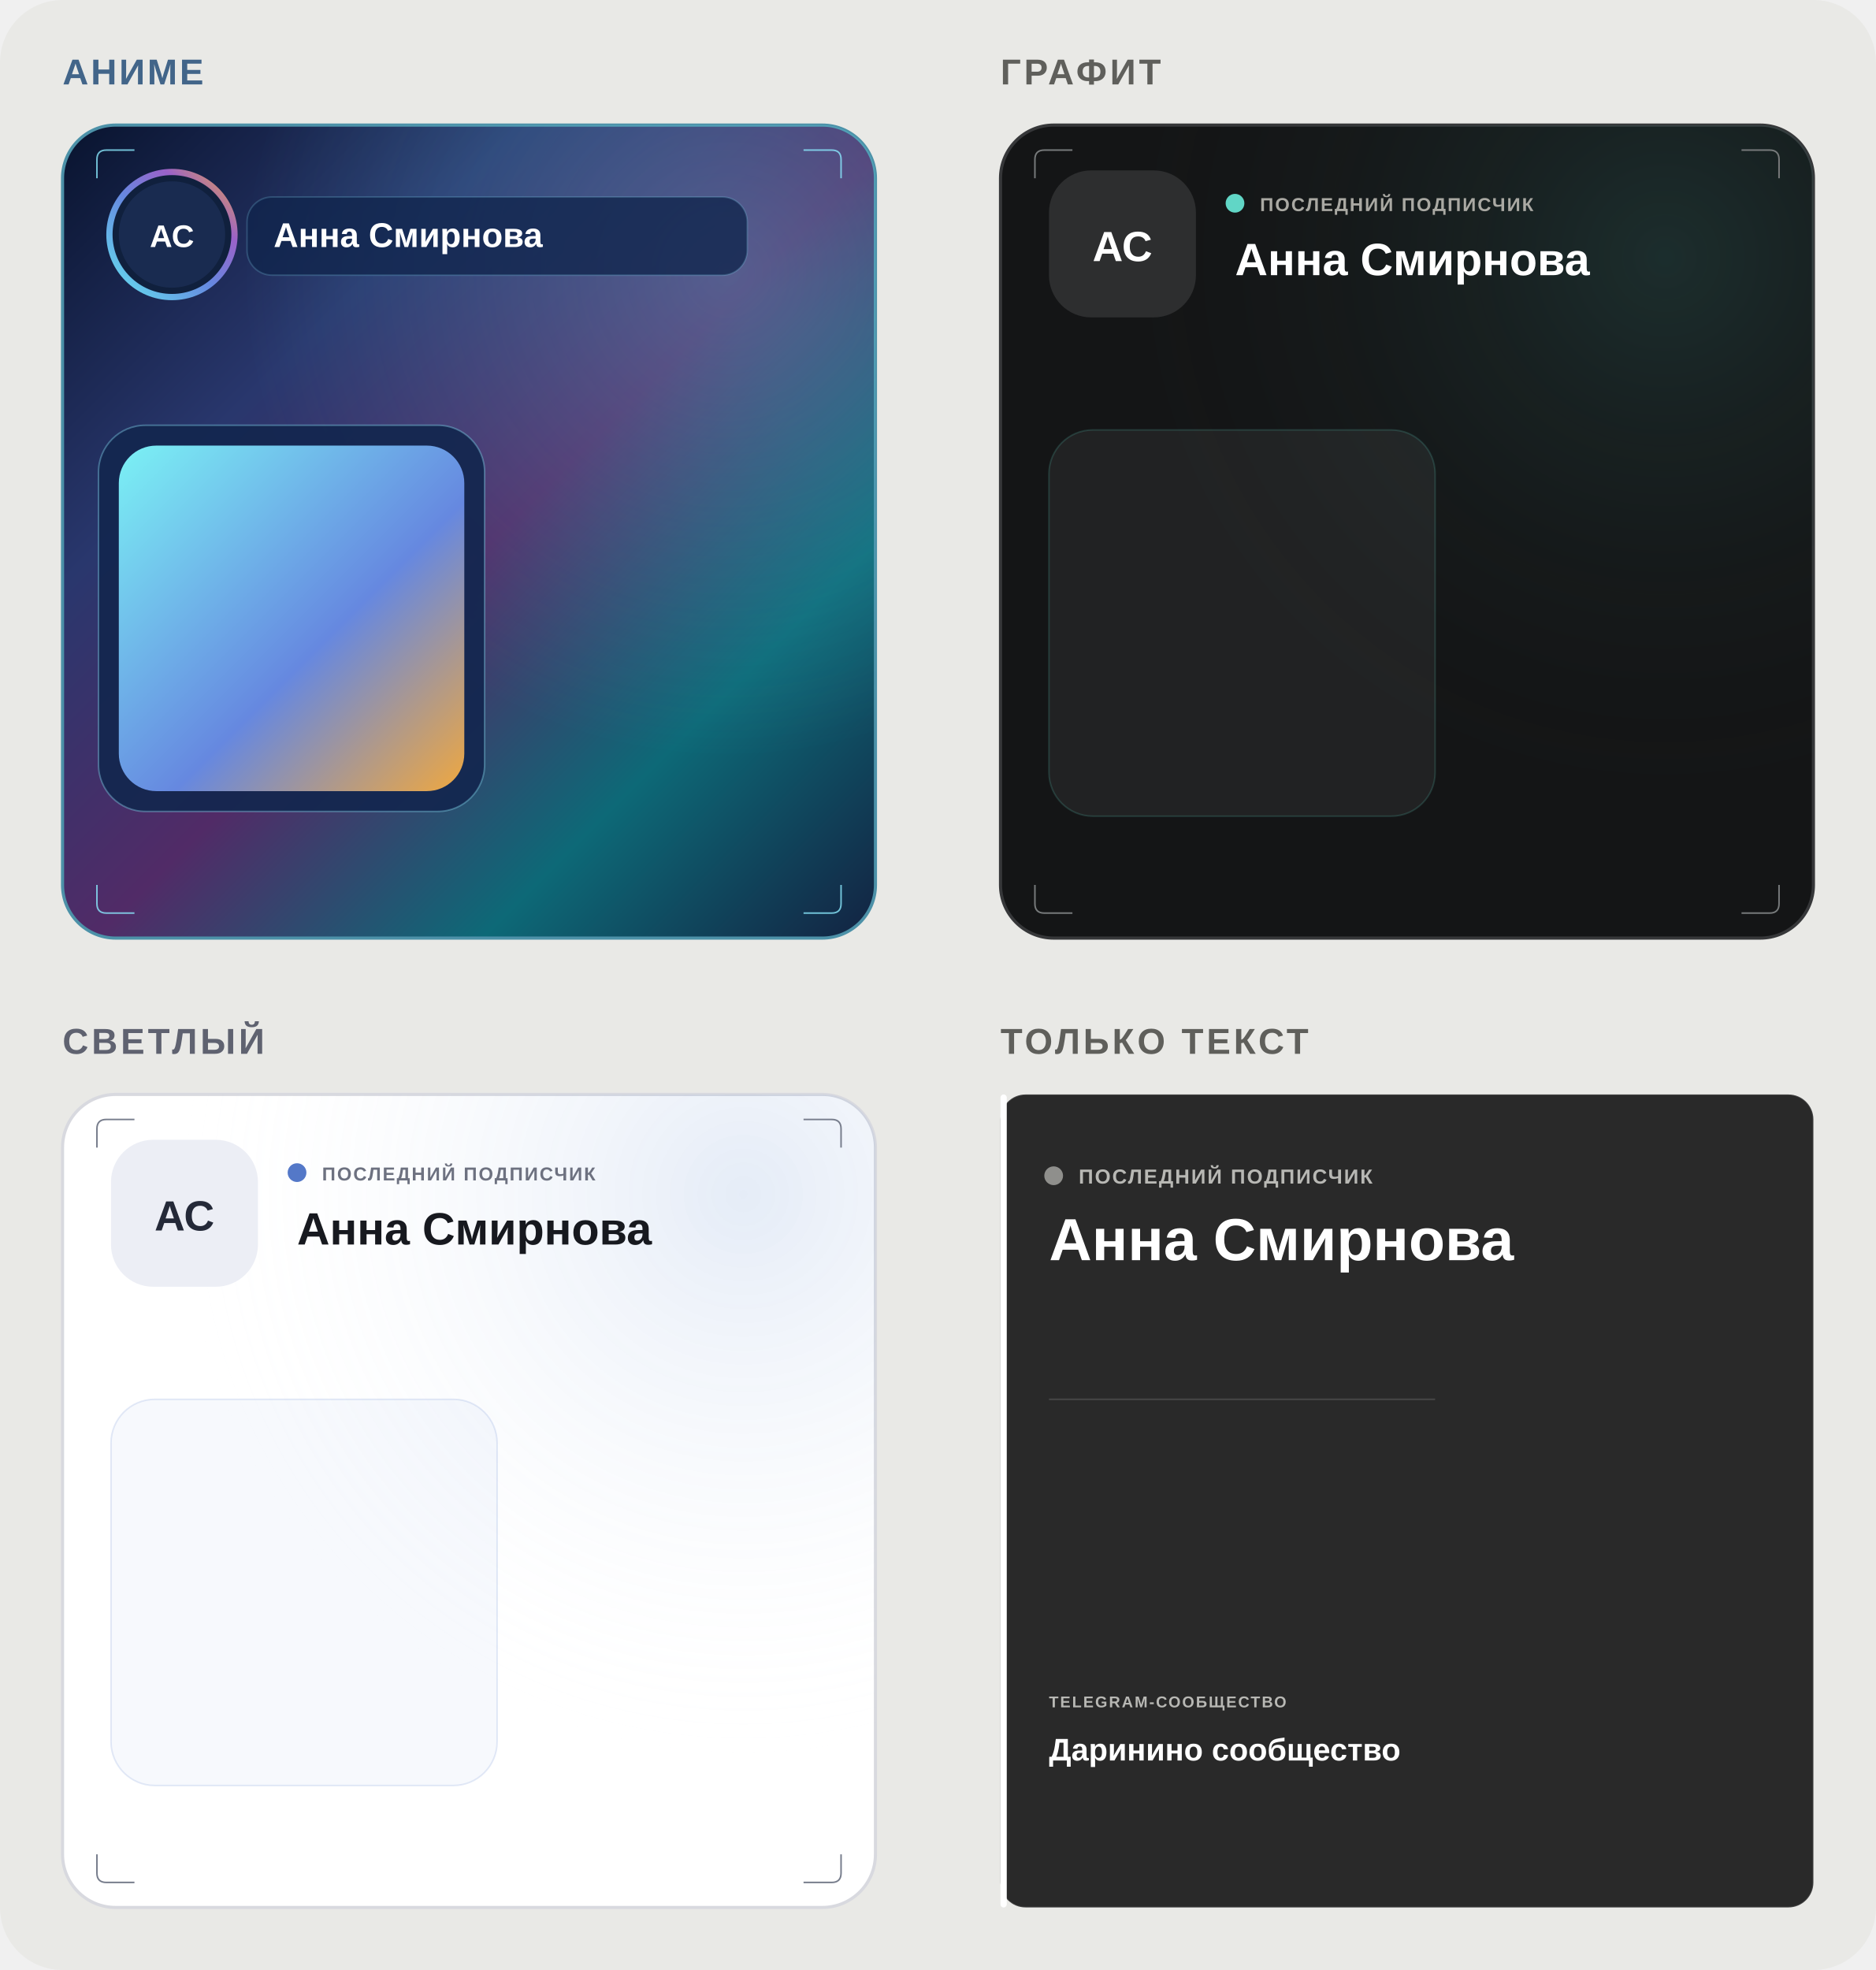
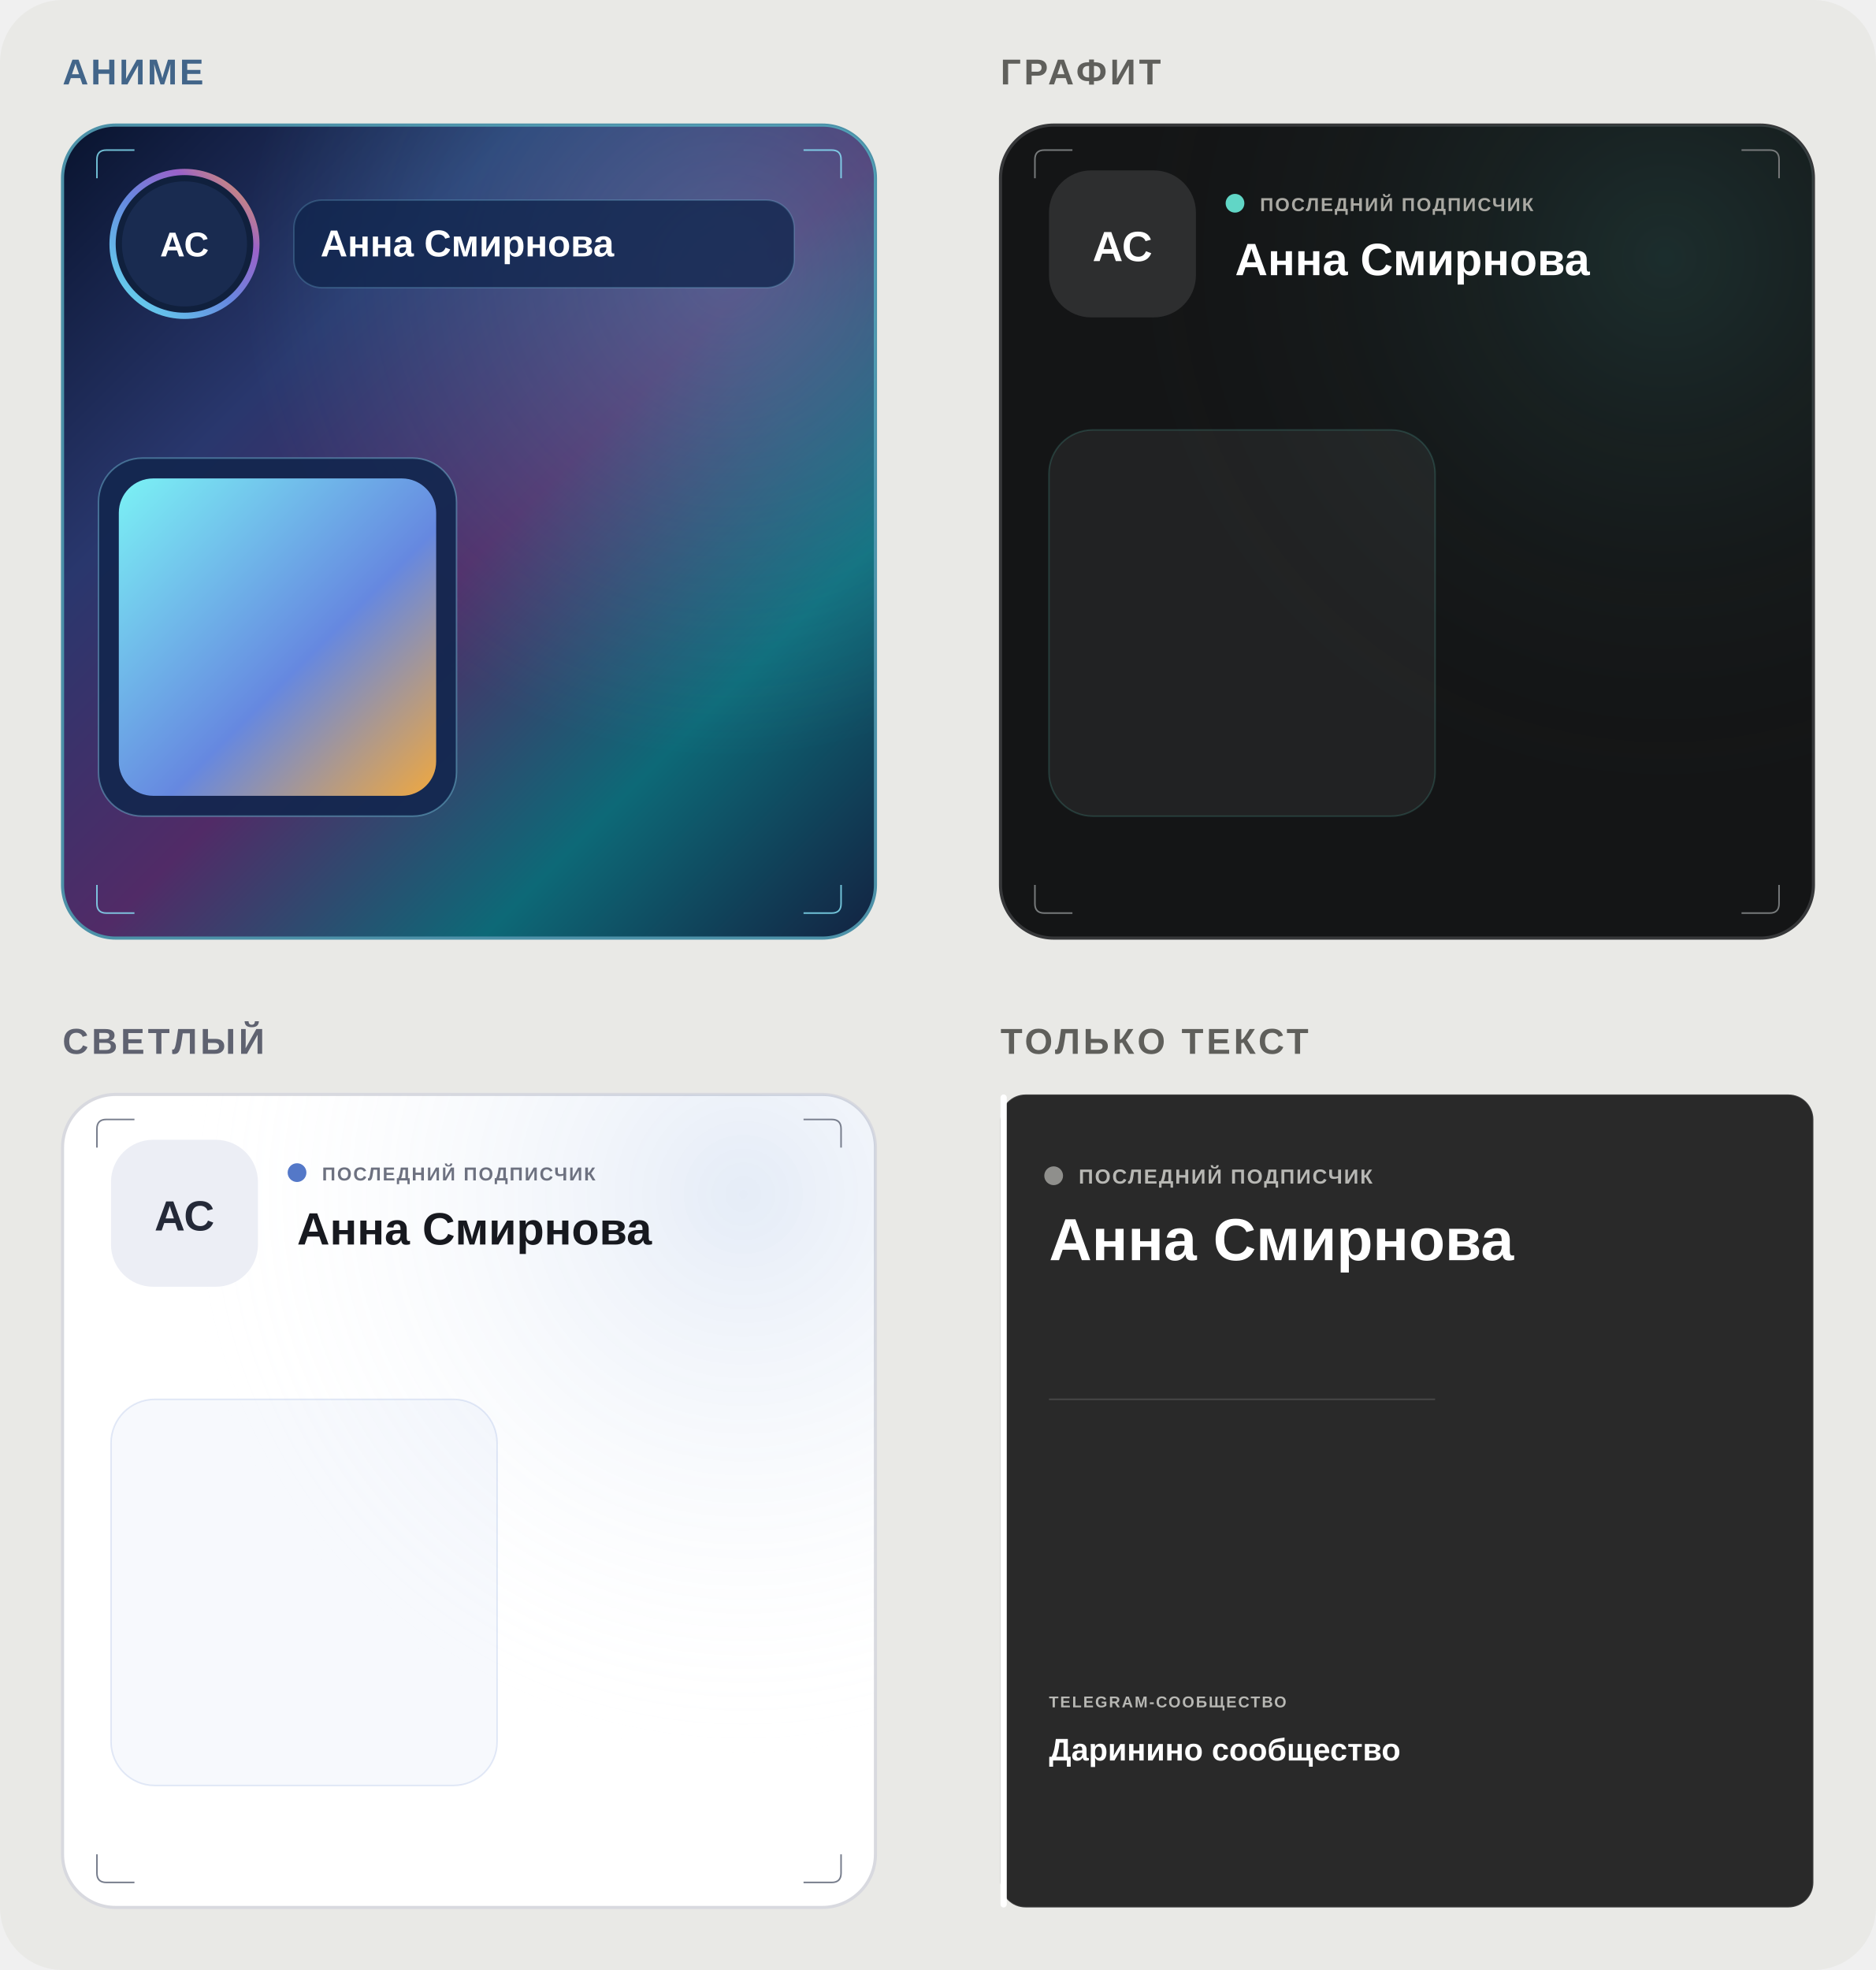
<svg xmlns="http://www.w3.org/2000/svg" width="1200" height="1260" viewBox="0 0 1200 1260">
  <defs>
    <linearGradient id="animeBg" x1="0" y1="0" x2="1" y2="1">
      <stop offset="0" stop-color="#09142f" />
      <stop offset="0.28" stop-color="#29376d" />
      <stop offset="0.52" stop-color="#512b67" />
      <stop offset="0.76" stop-color="#0d6977" />
      <stop offset="1" stop-color="#132342" />
    </linearGradient>
    <radialGradient id="animeGlow" cx="82%" cy="18%" r="60%">
      <stop offset="0" stop-color="#6cebff" stop-opacity="0.26" />
      <stop offset="1" stop-color="#6cebff" stop-opacity="0" />
    </radialGradient>
    <linearGradient id="avatarRing" x1="0" y1="1" x2="1" y2="0">
      <stop offset="0" stop-color="#64e8f1" />
      <stop offset="0.46" stop-color="#6688e0" />
      <stop offset="0.72" stop-color="#9a62c9" />
      <stop offset="1" stop-color="#f0a83f" />
    </linearGradient>
    <linearGradient id="qrFrame" x1="0" y1="0" x2="1" y2="1">
      <stop offset="0" stop-color="#7bf2f5" />
      <stop offset="0.58" stop-color="#6688e0" />
      <stop offset="1" stop-color="#f0a83f" />
    </linearGradient>
    <radialGradient id="graphiteGlow" cx="82%" cy="16%" r="70%">
      <stop offset="0" stop-color="#409e97" stop-opacity="0.18" />
      <stop offset="1" stop-color="#141516" stop-opacity="0" />
    </radialGradient>
    <radialGradient id="paperGlow" cx="84%" cy="12%" r="70%">
      <stop offset="0" stop-color="#5b88cd" stop-opacity="0.16" />
      <stop offset="1" stop-color="#ffffff" stop-opacity="0" />
    </radialGradient>
  </defs>
  <rect width="1200" height="1260" rx="40" fill="#e9e9e6" />
  <g font-family="Segoe UI, Arial, sans-serif">
    <text x="40" y="54" fill="#426589" font-size="23" font-weight="700" letter-spacing="1.5">АНИМЕ</text>
    <g transform="translate(40 80)">
      <rect width="520" height="520" rx="34" fill="url(#animeBg)" stroke="#4c91a8" stroke-width="2" />
      <rect width="520" height="520" rx="34" fill="url(#animeGlow)" />
      <path d="M22 34V22Q22 16 28 16H46M498 34V22Q498 16 492 16H474M22 486V498Q22 504 28 504H46M498 486V498Q498 504 492 504H474" fill="none" stroke="#8cecff" stroke-opacity="0.78" />
-       <circle cx="70" cy="70" r="42" fill="url(#avatarRing)" />
-       <circle cx="70" cy="70" r="36" fill="#192b50" stroke="#10203d" stroke-width="4" />
-       <text x="70" y="78" text-anchor="middle" fill="#fff" font-size="20" font-weight="700">АС</text>
-       <rect x="118" y="46" width="320" height="50" rx="16" fill="#10254c" fill-opacity="0.78" stroke="#8ee8ff" stroke-opacity="0.2" />
-       <text x="135" y="78" fill="#fff" font-size="22" font-weight="720">Анна Смирнова</text>
-       <rect x="23" y="192" width="247" height="247" rx="30" fill="#13264e" fill-opacity="0.92" stroke="#8febff" stroke-opacity="0.35" />
-       <rect x="36" y="205" width="221" height="221" rx="24" fill="url(#qrFrame)" />
+       <circle cx="78" cy="76" r="48" fill="url(#avatarRing)" />
+       <circle cx="78" cy="76" r="42" fill="#192b50" stroke="#10203d" stroke-width="4" />
+       <text x="78" y="84" text-anchor="middle" fill="#fff" font-size="22" font-weight="700">АС</text>
+       <rect x="148" y="48" width="320" height="56" rx="18" fill="#10254c" fill-opacity="0.78" stroke="#8ee8ff" stroke-opacity="0.2" />
+       <text x="165" y="84" fill="#fff" font-size="24" font-weight="720">Анна Смирнова</text>
+       <rect x="23" y="213" width="229" height="229" rx="28" fill="#13264e" fill-opacity="0.92" stroke="#8febff" stroke-opacity="0.35" />
+       <rect x="36" y="226" width="203" height="203" rx="22" fill="url(#qrFrame)" />
    </g>
    <text x="640" y="54" fill="#5f5f5b" font-size="23" font-weight="650" letter-spacing="2">ГРАФИТ</text>
    <g transform="translate(640 80)">
      <rect width="520" height="520" rx="34" fill="#141516" stroke="#363739" stroke-width="2" />
      <rect width="520" height="520" rx="34" fill="url(#graphiteGlow)" />
      <path d="M22 34V22Q22 16 28 16H46M498 34V22Q498 16 492 16H474M22 486V498Q22 504 28 504H46M498 486V498Q498 504 492 504H474" fill="none" stroke="#777a7b" />
      <rect x="31" y="29" width="94" height="94" rx="27" fill="#2d2e2f" />
      <text x="78" y="87" text-anchor="middle" fill="#fff" font-size="27" font-weight="700">АС</text>
      <circle cx="150" cy="50" r="6" fill="#61d6c6" />
      <text x="166" y="55" fill="#aaa9a3" font-size="12" font-weight="600" letter-spacing="1">ПОСЛЕДНИЙ ПОДПИСЧИК</text>
      <text x="150" y="96" fill="#fff" font-size="29" font-weight="650">Анна Смирнова</text>
      <rect x="31" y="195" width="247" height="247" rx="28" fill="#fff" fill-opacity="0.055" stroke="#61d6c6" stroke-opacity="0.18" />
    </g>
    <text x="40" y="674" fill="#5f6270" font-size="23" font-weight="650" letter-spacing="2">СВЕТЛЫЙ</text>
    <g transform="translate(40 700)">
      <rect width="520" height="520" rx="34" fill="#fff" stroke="#d8d9df" stroke-width="2" />
      <rect width="520" height="520" rx="34" fill="url(#paperGlow)" />
      <path d="M22 34V22Q22 16 28 16H46M498 34V22Q498 16 492 16H474M22 486V498Q22 504 28 504H46M498 486V498Q498 504 492 504H474" fill="none" stroke="#777d8c" />
      <rect x="31" y="29" width="94" height="94" rx="27" fill="#eceef5" />
      <text x="78" y="87" text-anchor="middle" fill="#242938" font-size="27" font-weight="700">АС</text>
      <circle cx="150" cy="50" r="6" fill="#5478c8" />
      <text x="166" y="55" fill="#6d7180" font-size="12" font-weight="600" letter-spacing="1">ПОСЛЕДНИЙ ПОДПИСЧИК</text>
      <text x="150" y="96" fill="#17191f" font-size="29" font-weight="650">Анна Смирнова</text>
      <rect x="31" y="195" width="247" height="247" rx="28" fill="#5478c8" fill-opacity="0.05" stroke="#5478c8" stroke-opacity="0.16" />
    </g>
    <text x="640" y="674" fill="#5f5f5b" font-size="23" font-weight="650" letter-spacing="2">ТОЛЬКО ТЕКСТ</text>
    <g transform="translate(640 700)">
      <rect width="520" height="520" rx="16" fill="#151515" fill-opacity="0.9" stroke="#fff" stroke-opacity="0.14" />
      <rect width="4" height="520" rx="2" fill="#fff" />
      <circle cx="34" cy="52" r="6" fill="#8f8f8c" />
      <text x="50" y="57" fill="#b8b8b4" font-size="13" font-weight="600" letter-spacing="1">ПОСЛЕДНИЙ ПОДПИСЧИК</text>
      <text x="31" y="106" fill="#fff" font-size="38" font-weight="650">Анна Смирнова</text>
      <line x1="31" y1="195" x2="278" y2="195" stroke="#fff" stroke-opacity="0.14" />
      <text x="31" y="392" fill="#b8b8b4" font-size="10" font-weight="600" letter-spacing="1">TELEGRAM-СООБЩЕСТВО</text>
      <text x="31" y="426" fill="#fff" font-size="20" font-weight="650">Даринино сообщество</text>
    </g>
  </g>
</svg>
